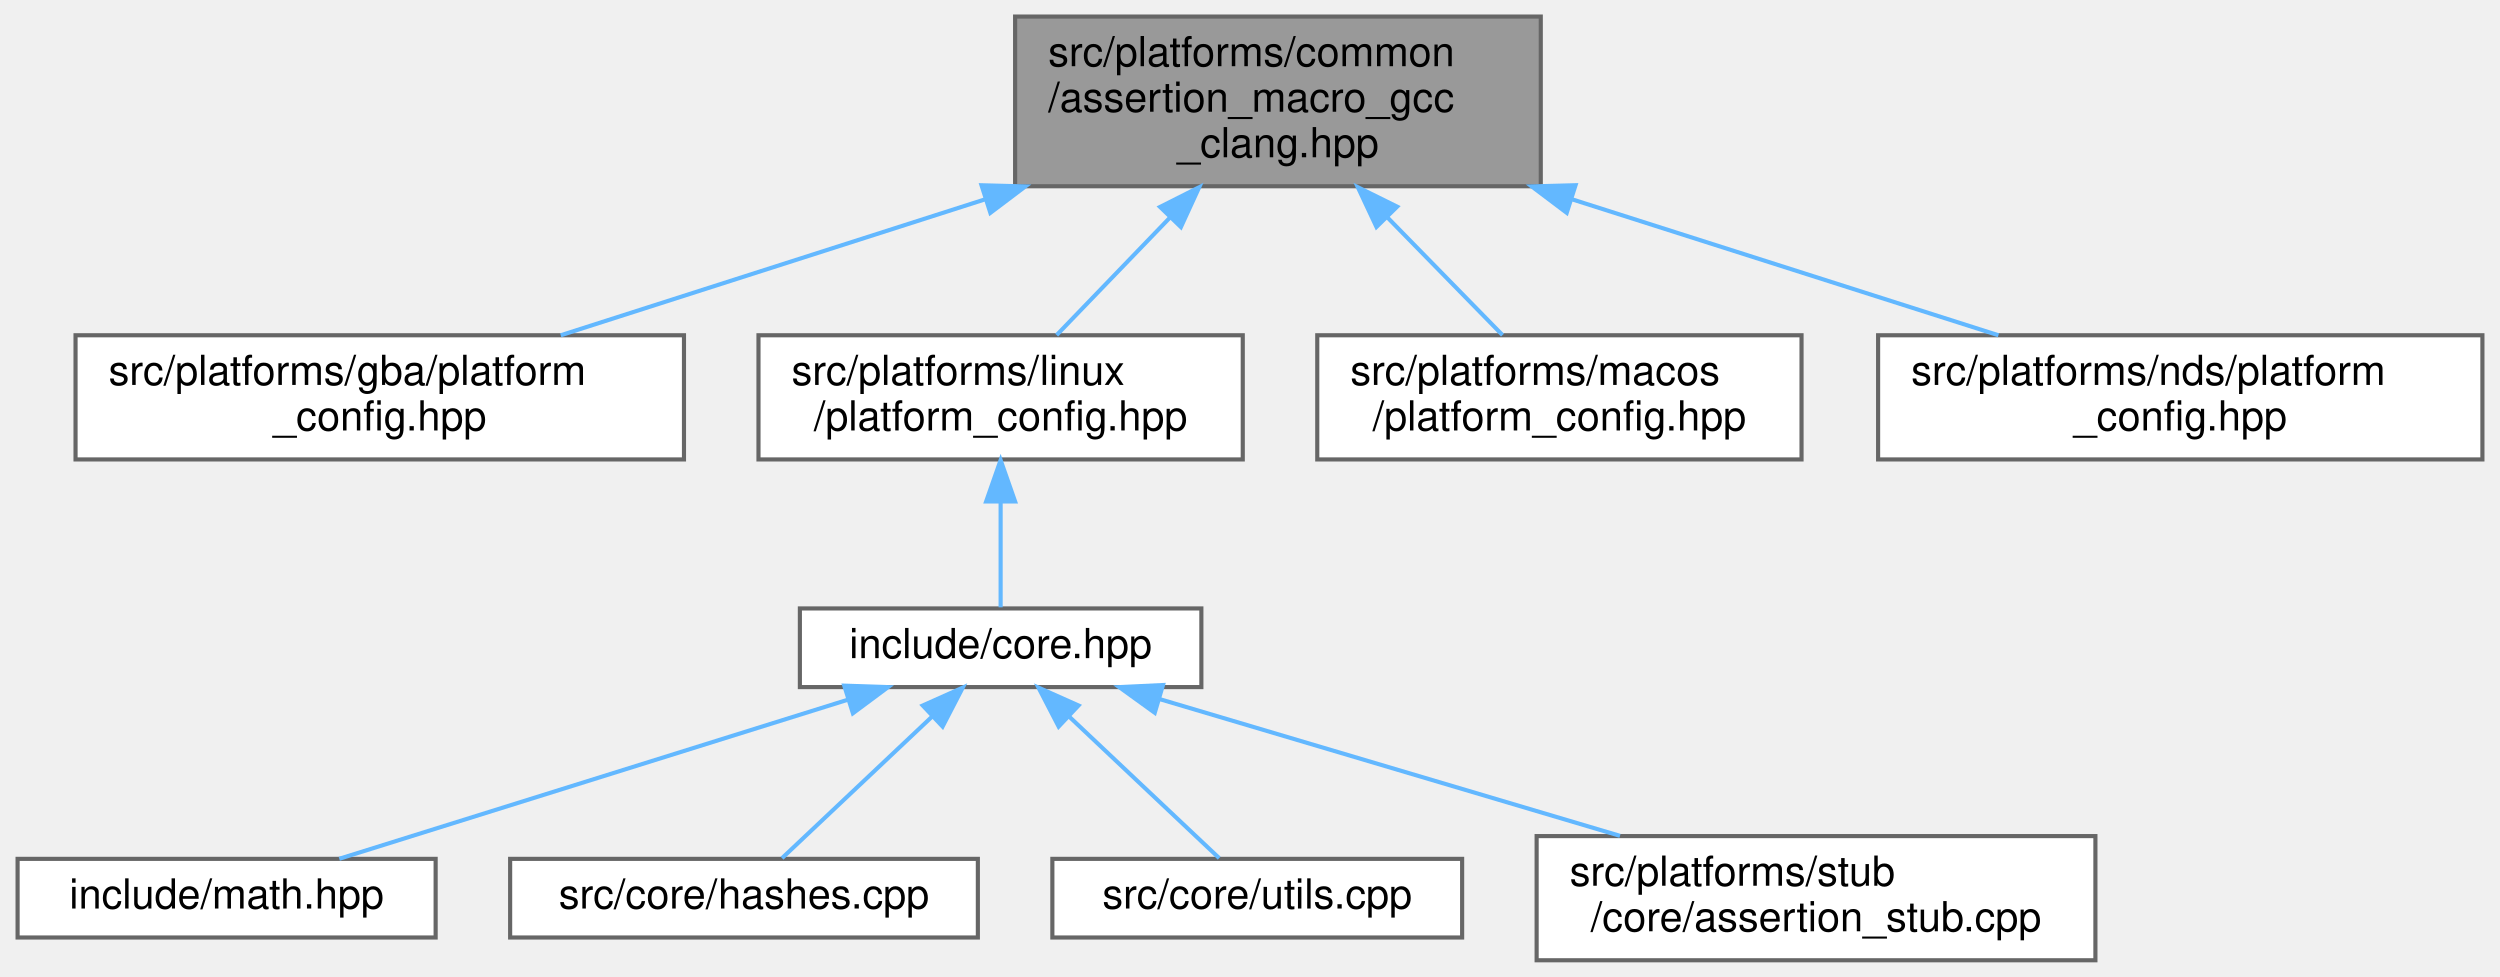
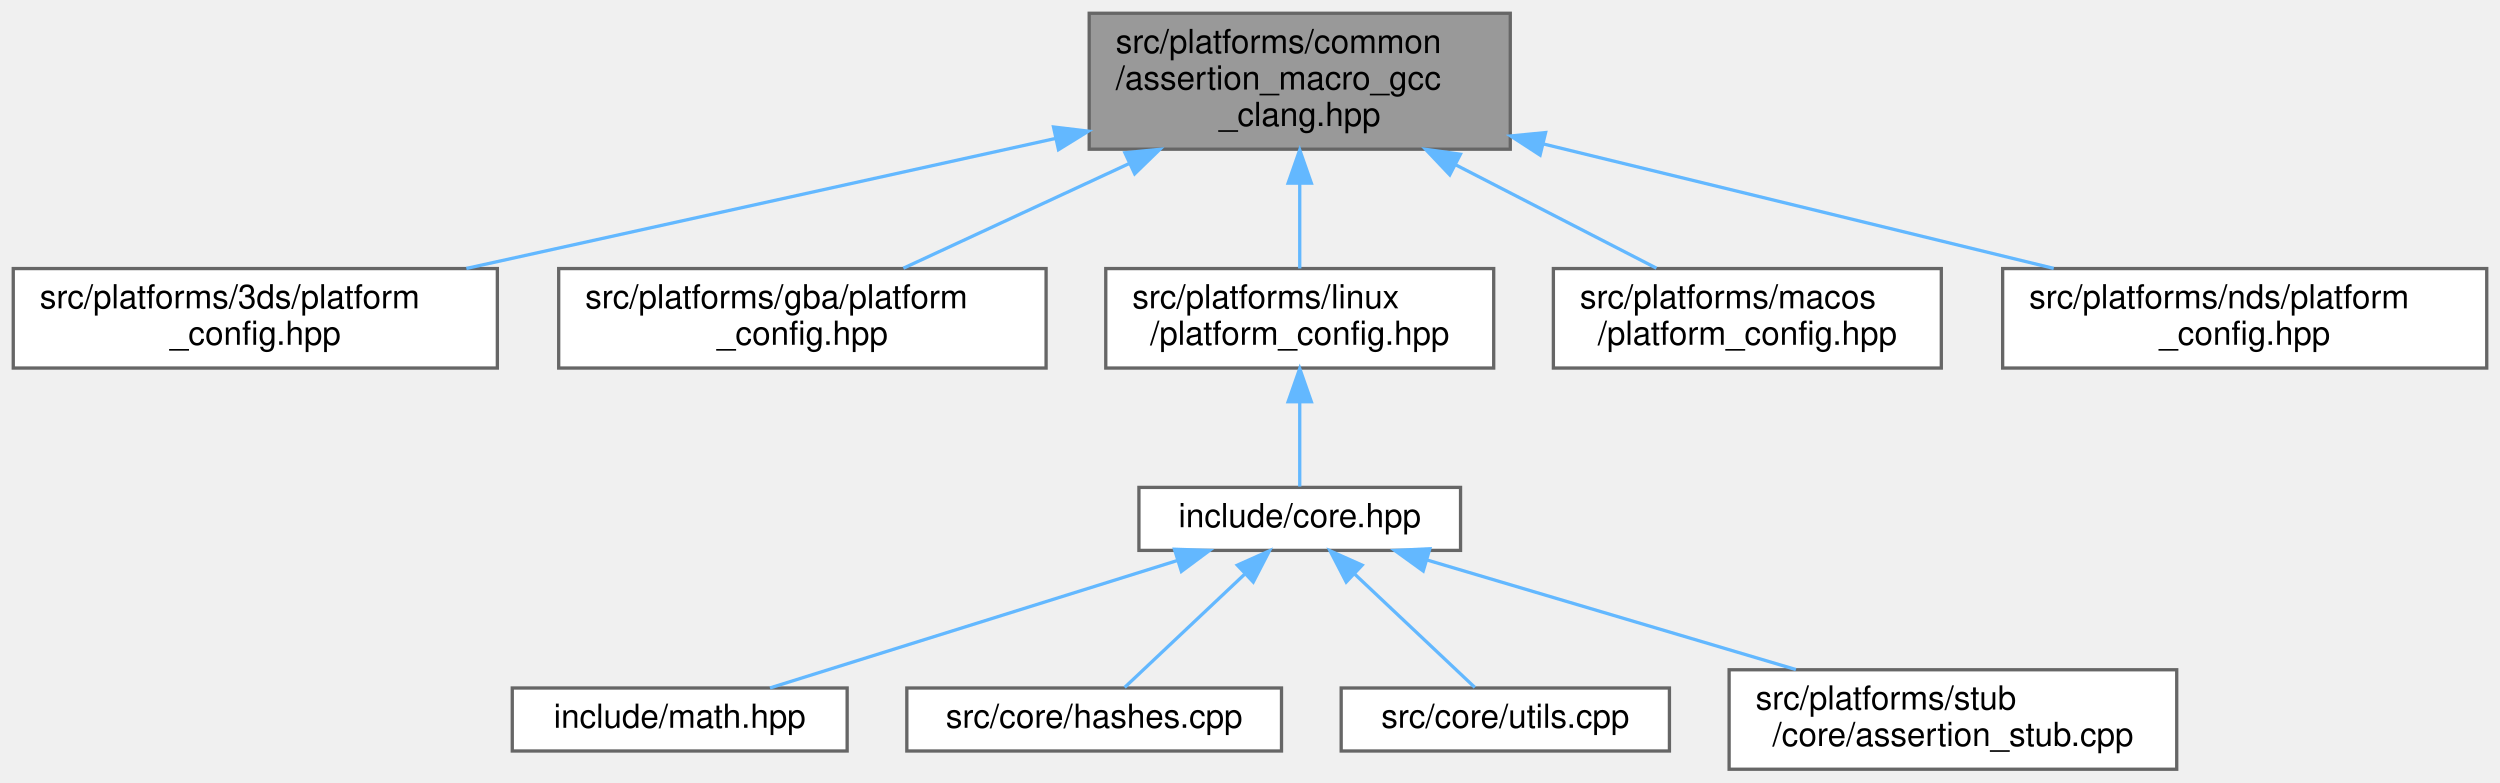
- <svg xmlns="http://www.w3.org/2000/svg" xmlns:xlink="http://www.w3.org/1999/xlink" width="604pt" height="236pt" viewBox="0.00 0.00 603.50 236.00">
+ <svg xmlns="http://www.w3.org/2000/svg" xmlns:xlink="http://www.w3.org/1999/xlink" width="754pt" height="236pt" viewBox="0.00 0.00 754.00 236.00">
  <g id="graph0" class="graph" transform="scale(1 1) rotate(0) translate(4 232)">
    <g id="Node000001" class="node">
      <g id="a_Node000001">
        <a xlink:title="Debug and Release assertion macro implementations for GCC/Clang platforms.">
-           <polygon fill="#999999" stroke="#666666" points="368,-228 241,-228 241,-187 368,-187 368,-228" />
-           <text text-anchor="start" x="249" y="-216" font-family="Helvetica,sans-Serif" font-size="10.00">src/platforms/common</text>
-           <text text-anchor="start" x="249" y="-205" font-family="Helvetica,sans-Serif" font-size="10.00">/assertion_macro_gcc</text>
-           <text text-anchor="middle" x="304.5" y="-194" font-family="Helvetica,sans-Serif" font-size="10.00">_clang.hpp</text>
+           <polygon fill="#999999" stroke="#666666" points="451.5,-228 324.5,-228 324.5,-187 451.5,-187 451.5,-228" />
+           <text text-anchor="start" x="332.5" y="-216" font-family="Helvetica,sans-Serif" font-size="10.00">src/platforms/common</text>
+           <text text-anchor="start" x="332.5" y="-205" font-family="Helvetica,sans-Serif" font-size="10.00">/assertion_macro_gcc</text>
+           <text text-anchor="middle" x="388" y="-194" font-family="Helvetica,sans-Serif" font-size="10.00">_clang.hpp</text>
        </a>
      </g>
    </g>
    <g id="Node000002" class="node">
      <g id="a_Node000002">
-         <a xlink:href="../../df/db1/gba_2platform__config_8hpp.html" target="_top" xlink:title="additional nintendo game boy advance platform header">
-           <polygon fill="white" stroke="#666666" points="161,-151 14,-151 14,-121 161,-121 161,-151" />
-           <text text-anchor="start" x="22" y="-139" font-family="Helvetica,sans-Serif" font-size="10.00">src/platforms/gba/platform</text>
-           <text text-anchor="middle" x="87.5" y="-128" font-family="Helvetica,sans-Serif" font-size="10.00">_config.hpp</text>
+         <a xlink:href="../../d5/d82/3ds_2platform__config_8hpp.html" target="_top" xlink:title="additional nintendo ds platform header">
+           <polygon fill="white" stroke="#666666" points="146,-151 0,-151 0,-121 146,-121 146,-151" />
+           <text text-anchor="start" x="8" y="-139" font-family="Helvetica,sans-Serif" font-size="10.00">src/platforms/3ds/platform</text>
+           <text text-anchor="middle" x="73" y="-128" font-family="Helvetica,sans-Serif" font-size="10.00">_config.hpp</text>
        </a>
      </g>
    </g>
    <g id="edge1_Node000001_Node000002" class="edge">
      <g id="a_edge1_Node000001_Node000002">
        <a xlink:title=" ">
-           <path fill="none" stroke="#63b8ff" d="M233.65,-183.81C199.89,-173 160.57,-160.4 131.22,-151" />
-           <polygon fill="#63b8ff" stroke="#63b8ff" points="232.88,-187.24 243.48,-186.96 235.02,-180.57 232.88,-187.24" />
+           <path fill="none" stroke="#63b8ff" d="M314.41,-190.26C260.51,-178.37 188.07,-162.39 136.65,-151.04" />
+           <polygon fill="#63b8ff" stroke="#63b8ff" points="313.74,-193.7 324.26,-192.44 315.24,-186.86 313.74,-193.7" />
        </a>
      </g>
    </g>
    <g id="Node000003" class="node">
      <g id="a_Node000003">
-         <a xlink:href="../../dd/d9e/linux_2platform__config_8hpp.html" target="_top" xlink:title="additional linux platform header">
-           <polygon fill="white" stroke="#666666" points="296,-151 179,-151 179,-121 296,-121 296,-151" />
-           <text text-anchor="start" x="187" y="-139" font-family="Helvetica,sans-Serif" font-size="10.00">src/platforms/linux</text>
-           <text text-anchor="middle" x="237.5" y="-128" font-family="Helvetica,sans-Serif" font-size="10.00">/platform_config.hpp</text>
+         <a xlink:href="../../df/db1/gba_2platform__config_8hpp.html" target="_top" xlink:title="additional nintendo game boy advance platform header">
+           <polygon fill="white" stroke="#666666" points="311.5,-151 164.5,-151 164.5,-121 311.5,-121 311.5,-151" />
+           <text text-anchor="start" x="172.5" y="-139" font-family="Helvetica,sans-Serif" font-size="10.00">src/platforms/gba/platform</text>
+           <text text-anchor="middle" x="238" y="-128" font-family="Helvetica,sans-Serif" font-size="10.00">_config.hpp</text>
        </a>
      </g>
    </g>
    <g id="edge2_Node000001_Node000003" class="edge">
      <g id="a_edge2_Node000001_Node000003">
        <a xlink:title=" ">
-           <path fill="none" stroke="#63b8ff" d="M278.52,-179.55C269.13,-169.81 258.92,-159.22 251.03,-151.04" />
-           <polygon fill="#63b8ff" stroke="#63b8ff" points="276.02,-182 285.48,-186.77 281.06,-177.14 276.02,-182" />
+           <path fill="none" stroke="#63b8ff" d="M336.64,-182.71C313.95,-172.19 288.03,-160.18 268.46,-151.11" />
+           <polygon fill="#63b8ff" stroke="#63b8ff" points="335.27,-185.93 345.82,-186.96 338.22,-179.58 335.27,-185.93" />
        </a>
      </g>
    </g>
-     <g id="Node000009" class="node">
-       <g id="a_Node000009">
-         <a xlink:href="../../d8/d80/macos_2platform__config_8hpp.html" target="_top" xlink:title="additional macOS platform header">
-           <polygon fill="white" stroke="#666666" points="431,-151 314,-151 314,-121 431,-121 431,-151" />
-           <text text-anchor="start" x="322" y="-139" font-family="Helvetica,sans-Serif" font-size="10.00">src/platforms/macos</text>
-           <text text-anchor="middle" x="372.5" y="-128" font-family="Helvetica,sans-Serif" font-size="10.00">/platform_config.hpp</text>
+     <g id="Node000004" class="node">
+       <g id="a_Node000004">
+         <a xlink:href="../../dd/d9e/linux_2platform__config_8hpp.html" target="_top" xlink:title="additional linux platform header">
+           <polygon fill="white" stroke="#666666" points="446.5,-151 329.5,-151 329.5,-121 446.5,-121 446.5,-151" />
+           <text text-anchor="start" x="337.5" y="-139" font-family="Helvetica,sans-Serif" font-size="10.00">src/platforms/linux</text>
+           <text text-anchor="middle" x="388" y="-128" font-family="Helvetica,sans-Serif" font-size="10.00">/platform_config.hpp</text>
        </a>
      </g>
    </g>
-     <g id="edge8_Node000001_Node000009" class="edge">
-       <g id="a_edge8_Node000001_Node000009">
+     <g id="edge3_Node000001_Node000004" class="edge">
+       <g id="a_edge3_Node000001_Node000004">
        <a xlink:title=" ">
-           <path fill="none" stroke="#63b8ff" d="M330.87,-179.55C340.39,-169.81 350.76,-159.22 358.76,-151.04" />
-           <polygon fill="#63b8ff" stroke="#63b8ff" points="328.3,-177.17 323.8,-186.77 333.3,-182.07 328.3,-177.17" />
+           <path fill="none" stroke="#63b8ff" d="M388,-176.66C388,-167.76 388,-158.42 388,-151.04" />
+           <polygon fill="#63b8ff" stroke="#63b8ff" points="384.5,-176.77 388,-186.77 391.5,-176.77 384.5,-176.77" />
        </a>
      </g>
    </g>
    <g id="Node000010" class="node">
      <g id="a_Node000010">
-         <a xlink:href="../../dc/d74/nds_2platform__config_8hpp.html" target="_top" xlink:title="additional nintendo ds platform header">
-           <polygon fill="white" stroke="#666666" points="595.5,-151 449.5,-151 449.5,-121 595.5,-121 595.5,-151" />
-           <text text-anchor="start" x="457.5" y="-139" font-family="Helvetica,sans-Serif" font-size="10.00">src/platforms/nds/platform</text>
-           <text text-anchor="middle" x="522.5" y="-128" font-family="Helvetica,sans-Serif" font-size="10.00">_config.hpp</text>
+         <a xlink:href="../../d8/d80/macos_2platform__config_8hpp.html" target="_top" xlink:title="additional macOS platform header">
+           <polygon fill="white" stroke="#666666" points="581.5,-151 464.5,-151 464.5,-121 581.5,-121 581.5,-151" />
+           <text text-anchor="start" x="472.5" y="-139" font-family="Helvetica,sans-Serif" font-size="10.00">src/platforms/macos</text>
+           <text text-anchor="middle" x="523" y="-128" font-family="Helvetica,sans-Serif" font-size="10.00">/platform_config.hpp</text>
        </a>
      </g>
    </g>
    <g id="edge9_Node000001_Node000010" class="edge">
      <g id="a_edge9_Node000001_Node000010">
        <a xlink:title=" ">
-           <path fill="none" stroke="#63b8ff" d="M375.67,-183.81C409.59,-173 449.09,-160.4 478.57,-151" />
-           <polygon fill="#63b8ff" stroke="#63b8ff" points="374.27,-180.58 365.81,-186.96 376.4,-187.25 374.27,-180.58" />
+           <path fill="none" stroke="#63b8ff" d="M435.04,-182.28C455.27,-171.87 478.21,-160.06 495.59,-151.11" />
+           <polygon fill="#63b8ff" stroke="#63b8ff" points="433.25,-179.27 425.96,-186.96 436.46,-185.49 433.25,-179.27" />
        </a>
      </g>
    </g>
-     <g id="Node000004" class="node">
-       <g id="a_Node000004">
-         <a xlink:href="../../da/d47/core_8hpp.html" target="_top" xlink:title="Umbrella header for the engine core module.">
-           <polygon fill="white" stroke="#666666" points="286,-85 189,-85 189,-66 286,-66 286,-85" />
-           <text text-anchor="middle" x="237.5" y="-73" font-family="Helvetica,sans-Serif" font-size="10.00">include/core.hpp</text>
+     <g id="Node000011" class="node">
+       <g id="a_Node000011">
+         <a xlink:href="../../dc/d74/nds_2platform__config_8hpp.html" target="_top" xlink:title="additional nintendo ds platform header">
+           <polygon fill="white" stroke="#666666" points="746,-151 600,-151 600,-121 746,-121 746,-151" />
+           <text text-anchor="start" x="608" y="-139" font-family="Helvetica,sans-Serif" font-size="10.00">src/platforms/nds/platform</text>
+           <text text-anchor="middle" x="673" y="-128" font-family="Helvetica,sans-Serif" font-size="10.00">_config.hpp</text>
        </a>
      </g>
    </g>
-     <g id="edge3_Node000003_Node000004" class="edge">
-       <g id="a_edge3_Node000003_Node000004">
+     <g id="edge10_Node000001_Node000011" class="edge">
+       <g id="a_edge10_Node000001_Node000011">
        <a xlink:title=" ">
-           <path fill="none" stroke="#63b8ff" d="M237.5,-110.75C237.5,-101.72 237.5,-92.03 237.5,-85.27" />
-           <polygon fill="#63b8ff" stroke="#63b8ff" points="234,-110.84 237.5,-120.84 241,-110.84 234,-110.84" />
+           <path fill="none" stroke="#63b8ff" d="M461.61,-188.55C509.5,-176.87 571.07,-161.86 615.4,-151.05" />
+           <polygon fill="#63b8ff" stroke="#63b8ff" points="460.49,-185.22 451.6,-190.99 462.15,-192.02 460.49,-185.22" />
        </a>
      </g>
    </g>
    <g id="Node000005" class="node">
      <g id="a_Node000005">
-         <a xlink:href="../../d4/d78/math_8hpp.html" target="_top" xlink:title="Umbrella header for the engine mathematics module.">
-           <polygon fill="white" stroke="#666666" points="101,-24.5 0,-24.5 0,-5.5 101,-5.5 101,-24.5" />
-           <text text-anchor="middle" x="50.5" y="-12.5" font-family="Helvetica,sans-Serif" font-size="10.00">include/math.hpp</text>
+         <a xlink:href="../../da/d47/core_8hpp.html" target="_top" xlink:title="Umbrella header for the engine core module.">
+           <polygon fill="white" stroke="#666666" points="436.5,-85 339.5,-85 339.5,-66 436.5,-66 436.5,-85" />
+           <text text-anchor="middle" x="388" y="-73" font-family="Helvetica,sans-Serif" font-size="10.00">include/core.hpp</text>
        </a>
      </g>
    </g>
    <g id="edge4_Node000004_Node000005" class="edge">
      <g id="a_edge4_Node000004_Node000005">
        <a xlink:title=" ">
-           <path fill="none" stroke="#63b8ff" d="M200.62,-62.96C164.45,-51.65 110.15,-34.66 77.72,-24.52" />
-           <polygon fill="#63b8ff" stroke="#63b8ff" points="199.72,-66.35 210.31,-65.99 201.81,-59.67 199.72,-66.35" />
+           <path fill="none" stroke="#63b8ff" d="M388,-110.75C388,-101.72 388,-92.03 388,-85.27" />
+           <polygon fill="#63b8ff" stroke="#63b8ff" points="384.5,-110.84 388,-120.84 391.5,-110.84 384.5,-110.84" />
        </a>
      </g>
    </g>
    <g id="Node000006" class="node">
      <g id="a_Node000006">
-         <a xlink:href="../../db/d2d/hashes_8cpp.html" target="_top" xlink:title="Implementation of CRC hash functions with lookup tables for optimal performance.">
-           <polygon fill="white" stroke="#666666" points="232,-24.5 119,-24.5 119,-5.5 232,-5.5 232,-24.5" />
-           <text text-anchor="middle" x="175.5" y="-12.5" font-family="Helvetica,sans-Serif" font-size="10.00">src/core/hashes.cpp</text>
+         <a xlink:href="../../d4/d78/math_8hpp.html" target="_top" xlink:title="Umbrella header for the engine mathematics module.">
+           <polygon fill="white" stroke="#666666" points="251.5,-24.5 150.5,-24.5 150.5,-5.5 251.5,-5.5 251.5,-24.5" />
+           <text text-anchor="middle" x="201" y="-12.5" font-family="Helvetica,sans-Serif" font-size="10.00">include/math.hpp</text>
        </a>
      </g>
    </g>
-     <g id="edge5_Node000004_Node000006" class="edge">
-       <g id="a_edge5_Node000004_Node000006">
+     <g id="edge5_Node000005_Node000006" class="edge">
+       <g id="a_edge5_Node000005_Node000006">
        <a xlink:title=" ">
-           <path fill="none" stroke="#63b8ff" d="M220.98,-58.91C209.35,-47.94 194.22,-33.67 184.69,-24.67" />
-           <polygon fill="#63b8ff" stroke="#63b8ff" points="218.68,-61.55 228.35,-65.87 223.48,-56.46 218.68,-61.55" />
+           <path fill="none" stroke="#63b8ff" d="M351.12,-62.96C314.95,-51.65 260.65,-34.66 228.22,-24.52" />
+           <polygon fill="#63b8ff" stroke="#63b8ff" points="350.22,-66.35 360.81,-65.99 352.31,-59.67 350.22,-66.35" />
        </a>
      </g>
    </g>
    <g id="Node000007" class="node">
      <g id="a_Node000007">
-         <a xlink:href="../../de/d06/utils_8cpp.html" target="_top" xlink:title="Implementation of core utility functions for string manipulation, encoding conversion,...">
-           <polygon fill="white" stroke="#666666" points="349,-24.5 250,-24.5 250,-5.5 349,-5.5 349,-24.5" />
-           <text text-anchor="middle" x="299.5" y="-12.5" font-family="Helvetica,sans-Serif" font-size="10.00">src/core/utils.cpp</text>
+         <a xlink:href="../../db/d2d/hashes_8cpp.html" target="_top" xlink:title="Implementation of CRC hash functions with lookup tables for optimal performance.">
+           <polygon fill="white" stroke="#666666" points="382.5,-24.5 269.5,-24.5 269.5,-5.5 382.5,-5.5 382.5,-24.5" />
+           <text text-anchor="middle" x="326" y="-12.5" font-family="Helvetica,sans-Serif" font-size="10.00">src/core/hashes.cpp</text>
        </a>
      </g>
    </g>
-     <g id="edge6_Node000004_Node000007" class="edge">
-       <g id="a_edge6_Node000004_Node000007">
+     <g id="edge6_Node000005_Node000007" class="edge">
+       <g id="a_edge6_Node000005_Node000007">
        <a xlink:title=" ">
-           <path fill="none" stroke="#63b8ff" d="M254.02,-58.91C265.65,-47.94 280.78,-33.67 290.31,-24.67" />
-           <polygon fill="#63b8ff" stroke="#63b8ff" points="251.52,-56.46 246.65,-65.87 256.32,-61.55 251.52,-56.46" />
+           <path fill="none" stroke="#63b8ff" d="M371.48,-58.91C359.85,-47.94 344.72,-33.67 335.19,-24.67" />
+           <polygon fill="#63b8ff" stroke="#63b8ff" points="369.18,-61.55 378.85,-65.87 373.98,-56.46 369.18,-61.55" />
        </a>
      </g>
    </g>
    <g id="Node000008" class="node">
      <g id="a_Node000008">
-         <a xlink:href="../../d7/d90/assertion__stub_8cpp.html" target="_top" xlink:title=" ">
-           <polygon fill="white" stroke="#666666" points="502,-30 367,-30 367,0 502,0 502,-30" />
-           <text text-anchor="start" x="375" y="-18" font-family="Helvetica,sans-Serif" font-size="10.00">src/platforms/stub</text>
-           <text text-anchor="middle" x="434.5" y="-7" font-family="Helvetica,sans-Serif" font-size="10.00">/core/assertion_stub.cpp</text>
+         <a xlink:href="../../de/d06/utils_8cpp.html" target="_top" xlink:title="Implementation of core utility functions for string manipulation, encoding conversion,...">
+           <polygon fill="white" stroke="#666666" points="499.5,-24.5 400.5,-24.5 400.5,-5.5 499.5,-5.5 499.5,-24.5" />
+           <text text-anchor="middle" x="450" y="-12.5" font-family="Helvetica,sans-Serif" font-size="10.00">src/core/utils.cpp</text>
        </a>
      </g>
    </g>
-     <g id="edge7_Node000004_Node000008" class="edge">
-       <g id="a_edge7_Node000004_Node000008">
+     <g id="edge7_Node000005_Node000008" class="edge">
+       <g id="a_edge7_Node000005_Node000008">
        <a xlink:title=" ">
-           <path fill="none" stroke="#63b8ff" d="M275.97,-63.08C307.78,-53.63 353.1,-40.17 387.14,-30.06" />
-           <polygon fill="#63b8ff" stroke="#63b8ff" points="274.74,-59.79 266.15,-65.99 276.73,-66.5 274.74,-59.79" />
+           <path fill="none" stroke="#63b8ff" d="M404.52,-58.91C416.15,-47.94 431.28,-33.67 440.81,-24.67" />
+           <polygon fill="#63b8ff" stroke="#63b8ff" points="402.02,-56.46 397.15,-65.87 406.82,-61.55 402.02,-56.46" />
+         </a>
+       </g>
+     </g>
+     <g id="Node000009" class="node">
+       <g id="a_Node000009">
+         <a xlink:href="../../d7/d90/assertion__stub_8cpp.html" target="_top" xlink:title=" ">
+           <polygon fill="white" stroke="#666666" points="652.5,-30 517.5,-30 517.5,0 652.5,0 652.5,-30" />
+           <text text-anchor="start" x="525.5" y="-18" font-family="Helvetica,sans-Serif" font-size="10.00">src/platforms/stub</text>
+           <text text-anchor="middle" x="585" y="-7" font-family="Helvetica,sans-Serif" font-size="10.00">/core/assertion_stub.cpp</text>
+         </a>
+       </g>
+     </g>
+     <g id="edge8_Node000005_Node000009" class="edge">
+       <g id="a_edge8_Node000005_Node000009">
+         <a xlink:title=" ">
+           <path fill="none" stroke="#63b8ff" d="M426.47,-63.08C458.28,-53.63 503.6,-40.17 537.64,-30.06" />
+           <polygon fill="#63b8ff" stroke="#63b8ff" points="425.24,-59.79 416.65,-65.99 427.23,-66.5 425.24,-59.79" />
        </a>
      </g>
    </g>
  </g>
</svg>
